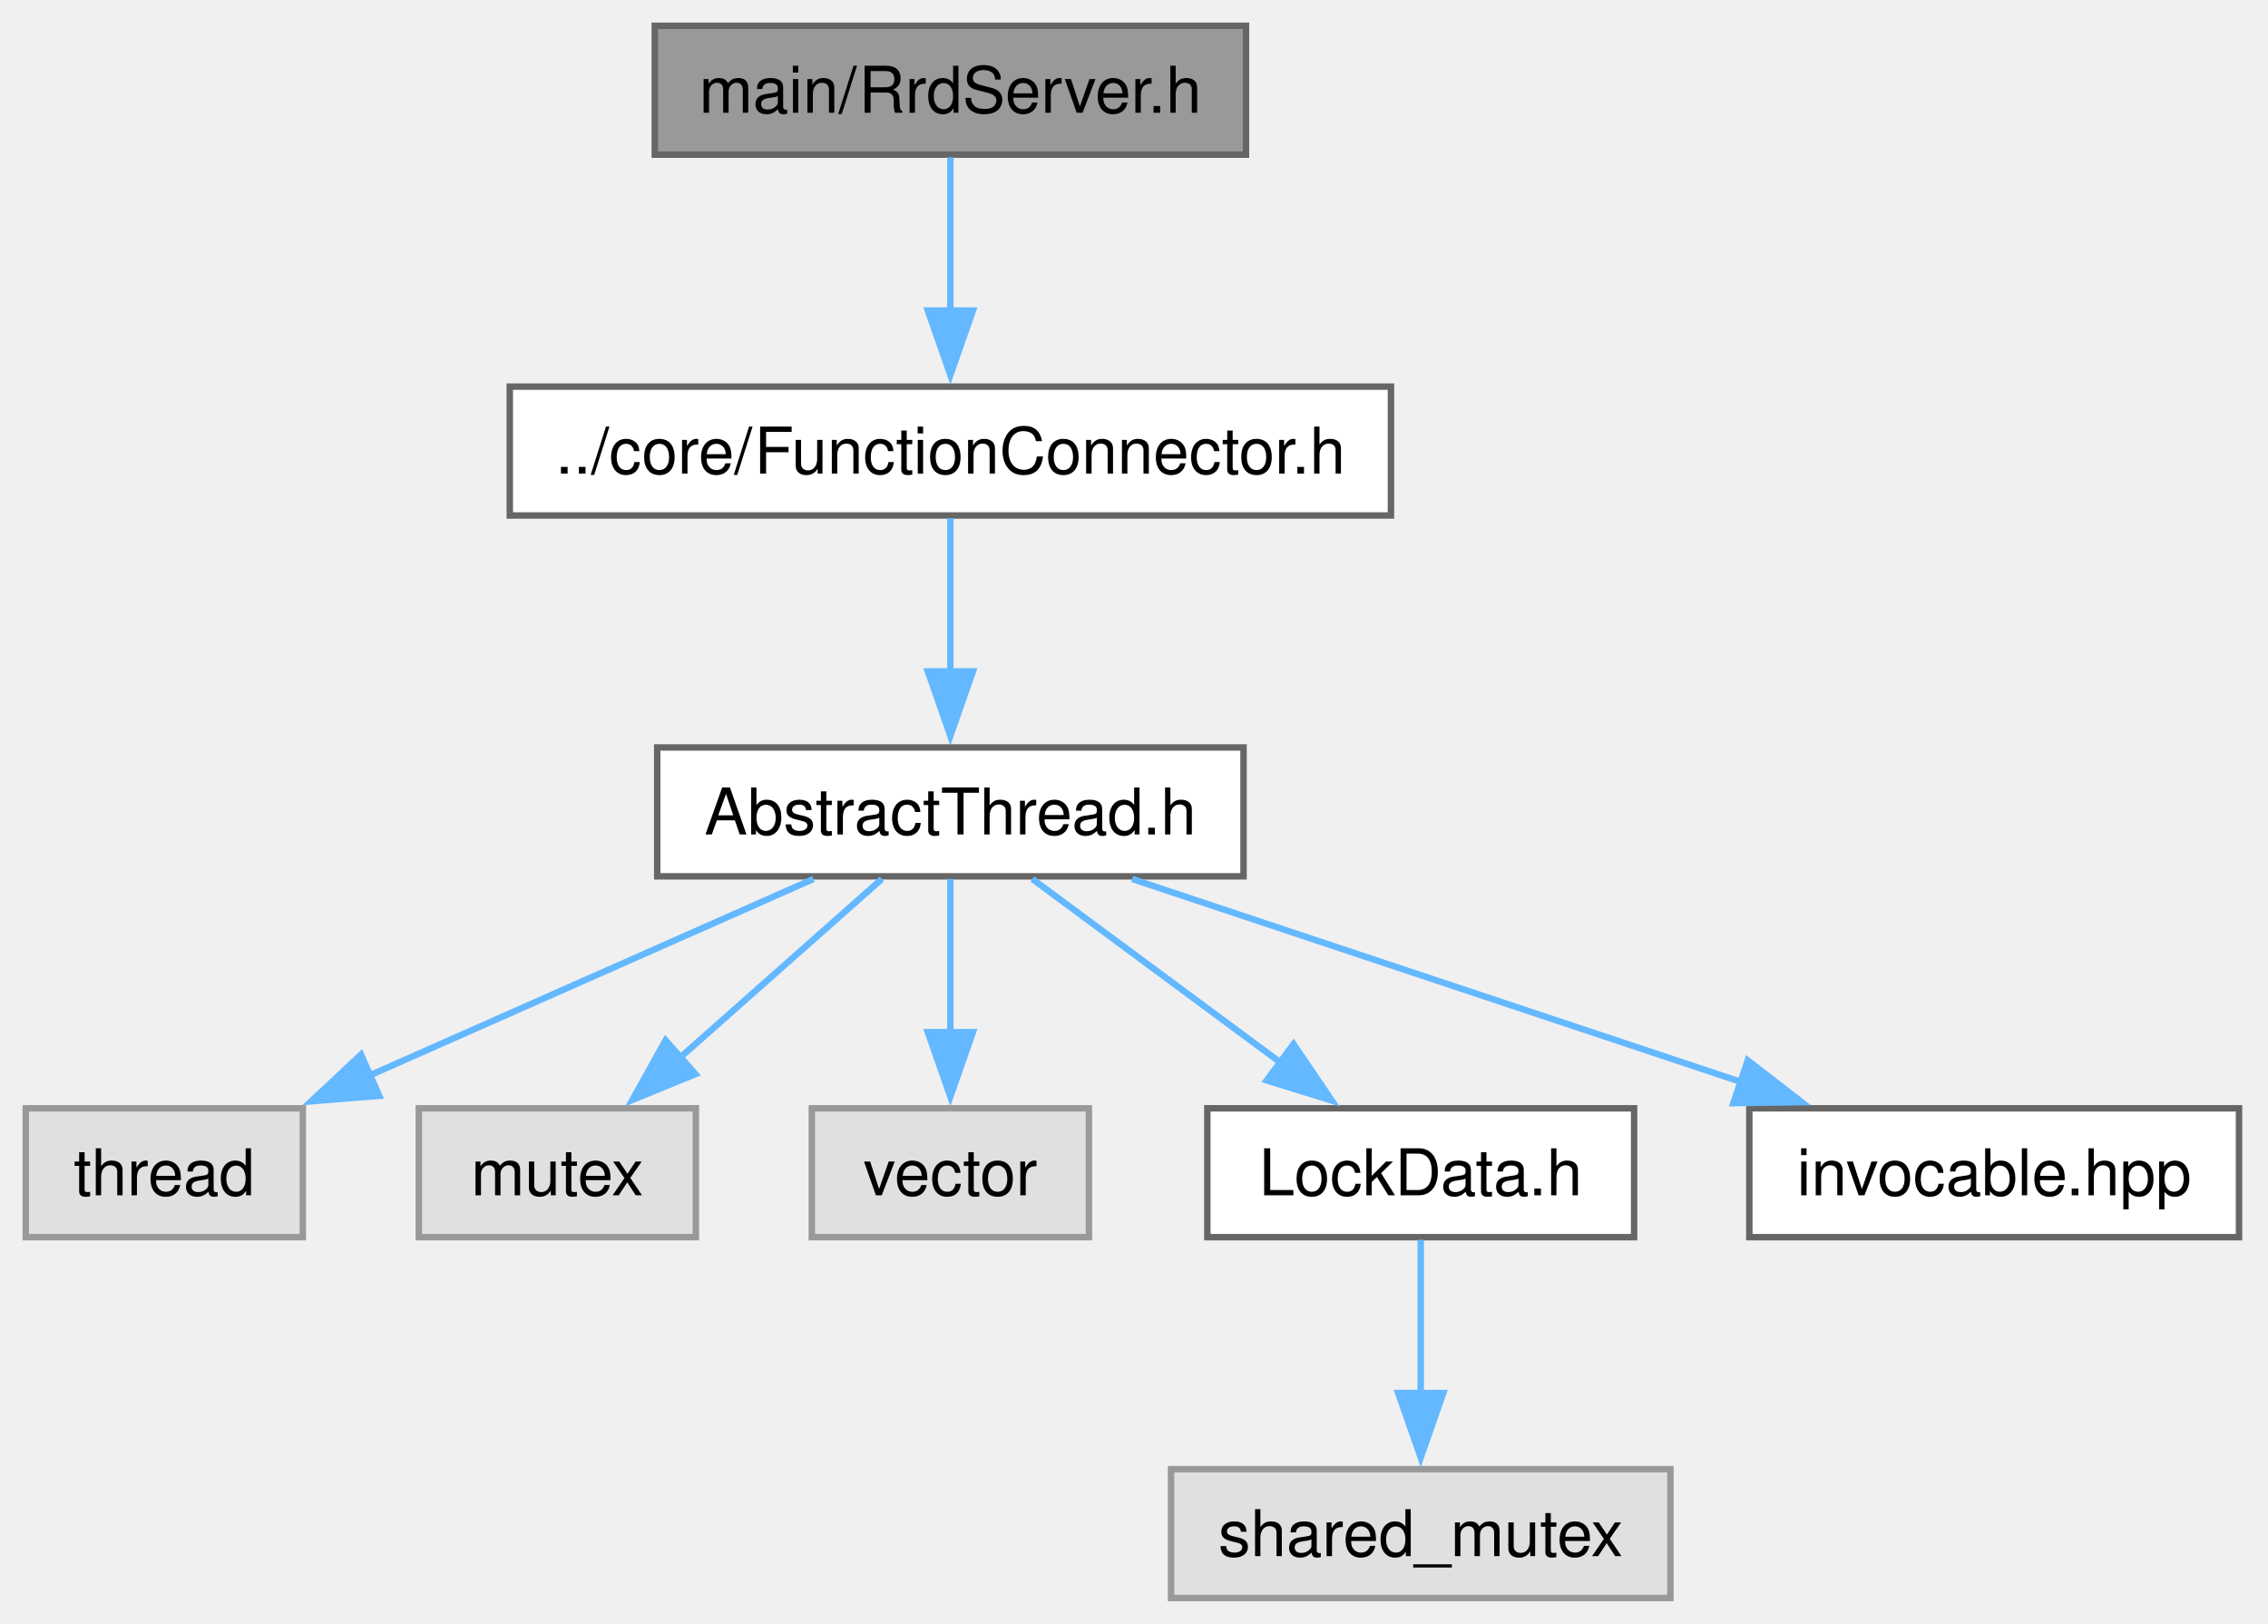
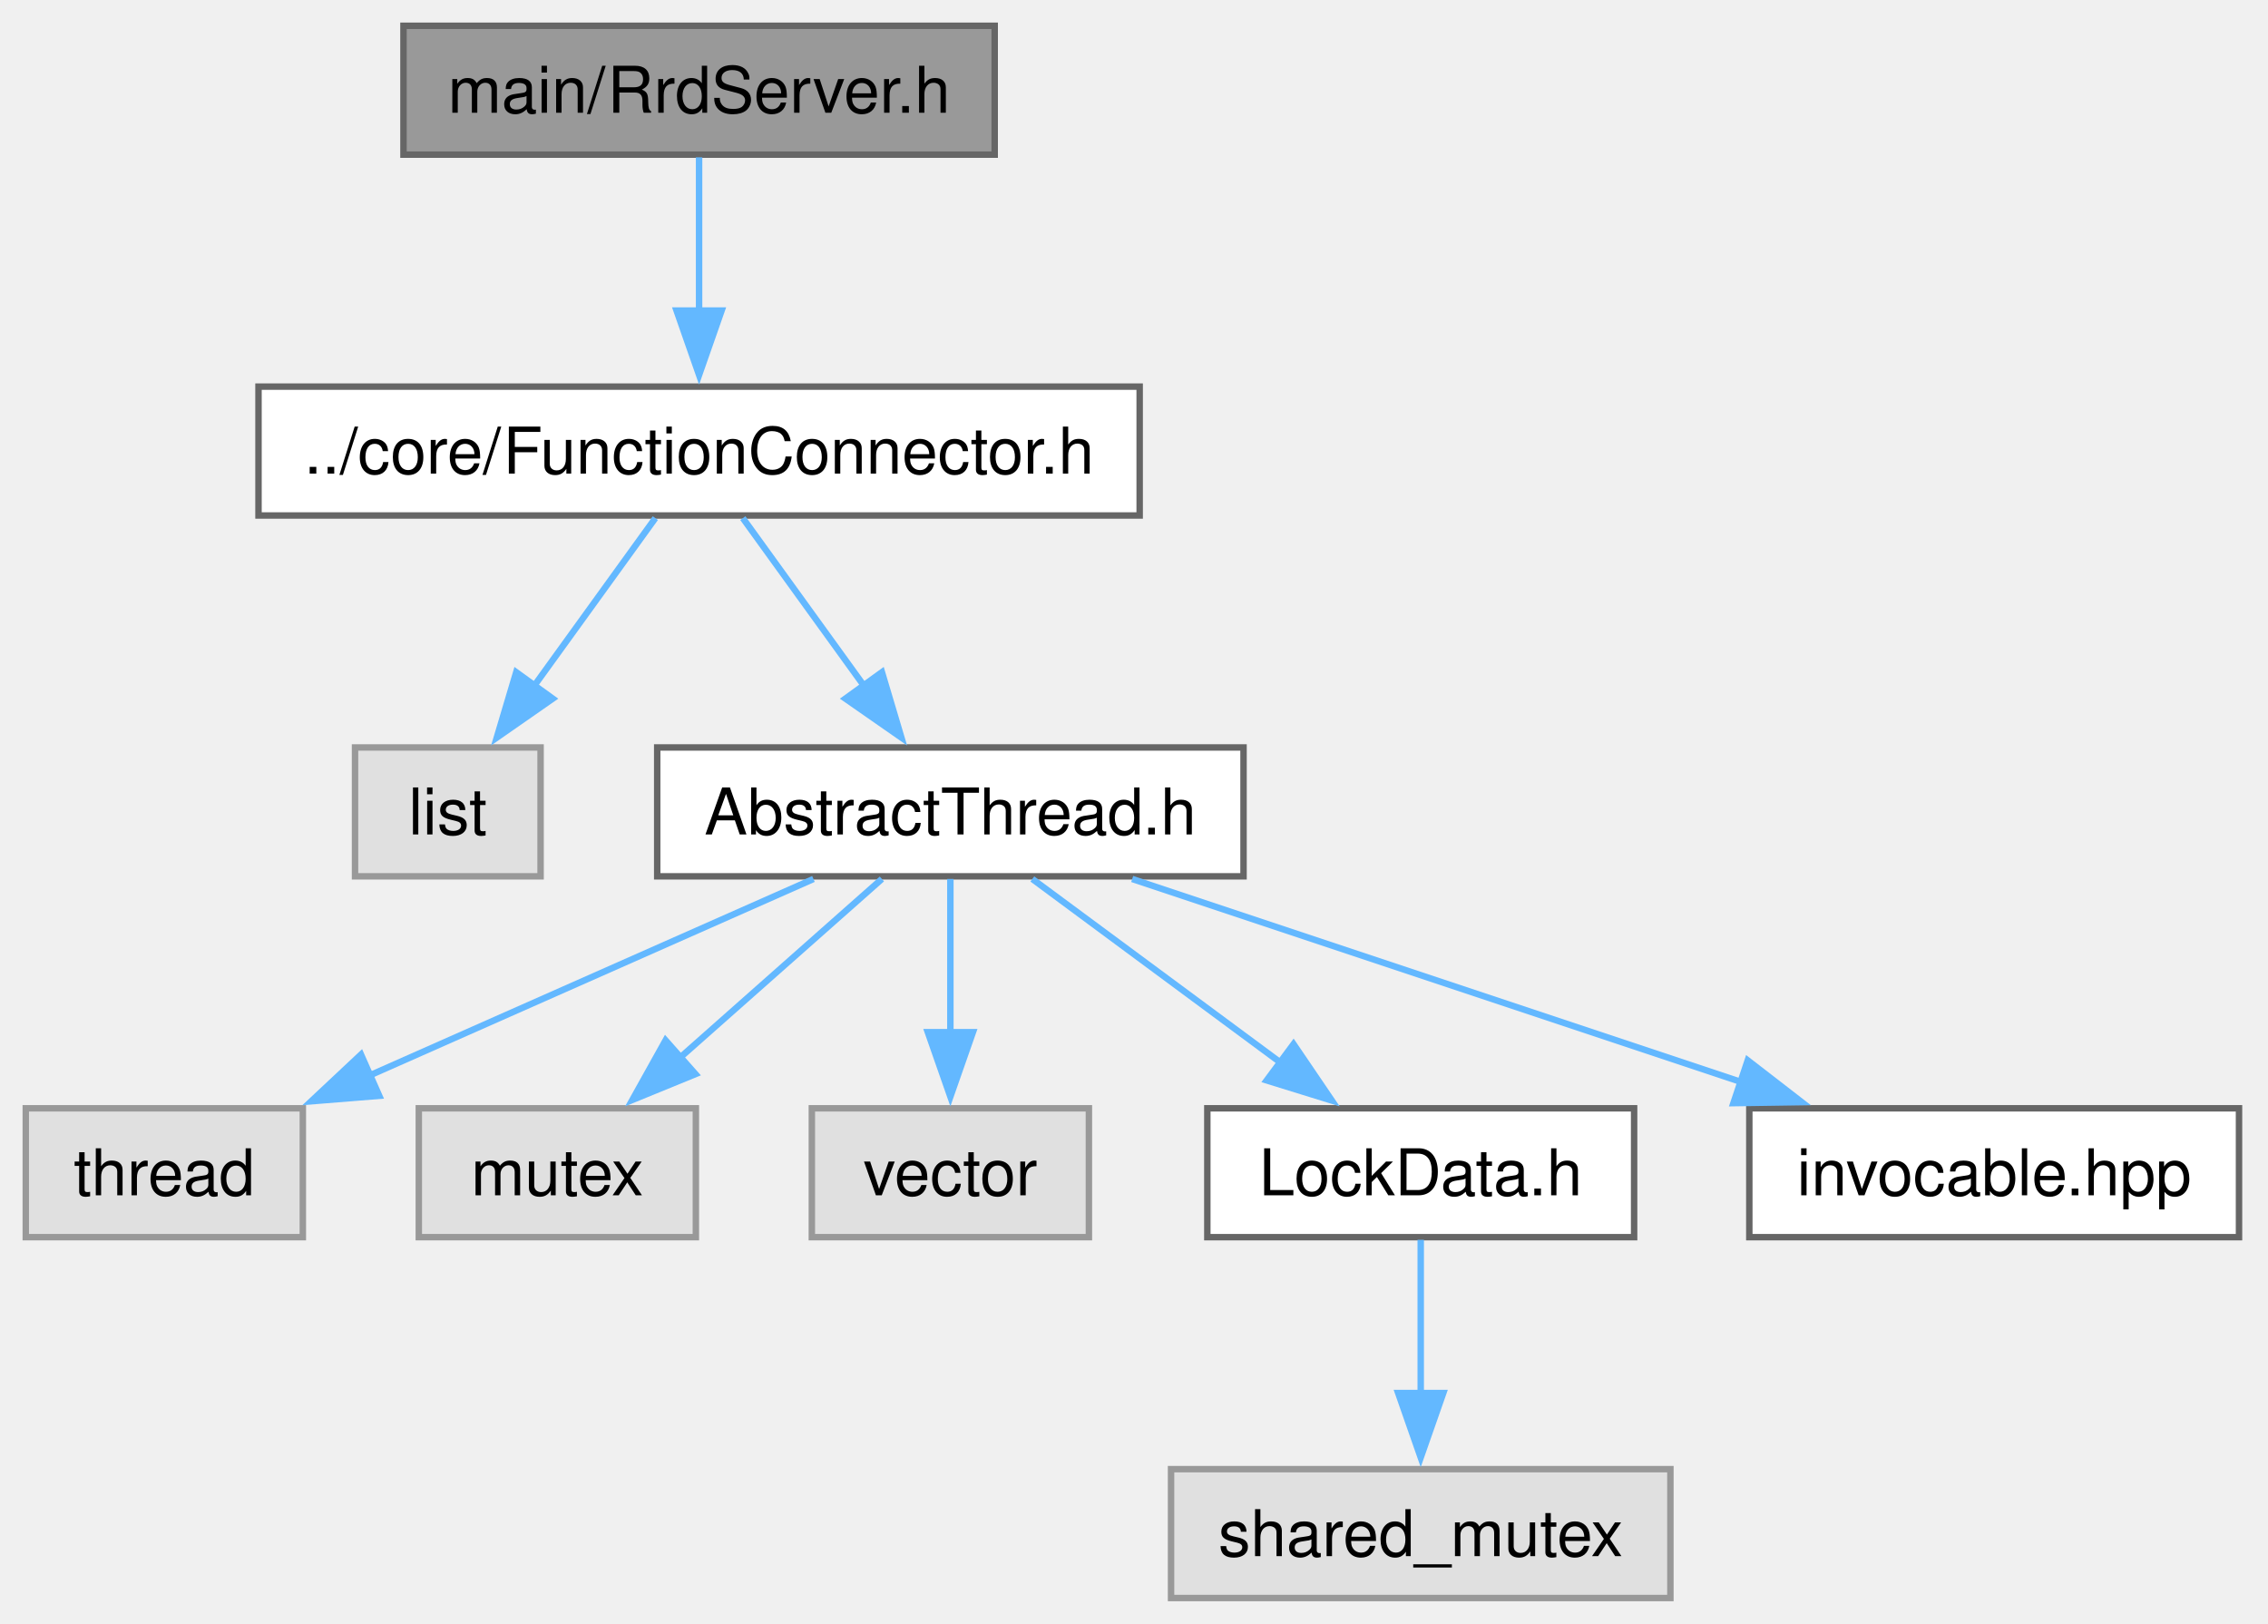
<svg xmlns="http://www.w3.org/2000/svg" xmlns:xlink="http://www.w3.org/1999/xlink" width="352pt" height="252pt" viewBox="0.00 0.00 352.00 252.00">
  <g id="graph0" class="graph" transform="scale(1 1) rotate(0) translate(4 248)">
    <g id="Node000001" class="node">
      <g id="a_Node000001">
        <a xlink:title="The RrdServer class.">
-           <polygon fill="#999999" stroke="#666666" points="189.38,-244 97.62,-244 97.62,-224 189.38,-224 189.38,-244" />
-           <text xml:space="preserve" text-anchor="middle" x="143.5" y="-230.5" font-family="Helvetica,sans-Serif" font-size="10.00">main/RrdServer.h</text>
+           <polygon fill="#999999" stroke="#666666" points="150.38,-244 58.62,-244 58.62,-224 150.38,-224 150.38,-244" />
+           <text xml:space="preserve" text-anchor="middle" x="104.5" y="-230.5" font-family="Helvetica,sans-Serif" font-size="10.00">main/RrdServer.h</text>
        </a>
      </g>
    </g>
    <g id="Node000002" class="node">
      <g id="a_Node000002">
        <a xlink:href="FunctionConnector_8h.html" target="_top" xlink:title="The AbstractFunctionConnector, FunctionConnector, FunctionConnectorProtected, FunctionConnectionGuard...">
-           <polygon fill="white" stroke="#666666" points="211.88,-188 75.12,-188 75.12,-168 211.88,-168 211.88,-188" />
-           <text xml:space="preserve" text-anchor="middle" x="143.5" y="-174.5" font-family="Helvetica,sans-Serif" font-size="10.00">../core/FunctionConnector.h</text>
+           <polygon fill="white" stroke="#666666" points="172.88,-188 36.12,-188 36.12,-168 172.88,-168 172.88,-188" />
+           <text xml:space="preserve" text-anchor="middle" x="104.5" y="-174.5" font-family="Helvetica,sans-Serif" font-size="10.00">../core/FunctionConnector.h</text>
        </a>
      </g>
    </g>
    <g id="edge1_Node000001_Node000002" class="edge">
      <g id="a_edge1_Node000001_Node000002">
        <a xlink:title=" ">
-           <path fill="none" stroke="#63b8ff" d="M143.5,-223.59C143.5,-217.01 143.5,-207.96 143.5,-199.73" />
-           <polygon fill="#63b8ff" stroke="#63b8ff" points="147,-199.81 143.5,-189.81 140,-199.81 147,-199.81" />
+           <path fill="none" stroke="#63b8ff" d="M104.5,-223.59C104.5,-217.01 104.5,-207.96 104.5,-199.73" />
+           <polygon fill="#63b8ff" stroke="#63b8ff" points="108,-199.81 104.5,-189.81 101,-199.81 108,-199.81" />
        </a>
      </g>
    </g>
    <g id="Node000003" class="node">
      <g id="a_Node000003">
+         <a xlink:title=" ">
+           <polygon fill="#e0e0e0" stroke="#999999" points="79.9,-132 51.1,-132 51.1,-112 79.9,-112 79.9,-132" />
+           <text xml:space="preserve" text-anchor="middle" x="65.5" y="-118.5" font-family="Helvetica,sans-Serif" font-size="10.00">list</text>
+         </a>
+       </g>
+     </g>
+     <g id="edge2_Node000002_Node000003" class="edge">
+       <g id="a_edge2_Node000002_Node000003">
+         <a xlink:title=" ">
+           <path fill="none" stroke="#63b8ff" d="M97.71,-167.59C92.51,-160.39 85.17,-150.23 78.81,-141.43" />
+           <polygon fill="#63b8ff" stroke="#63b8ff" points="81.79,-139.58 73.1,-133.53 76.12,-143.68 81.79,-139.58" />
+         </a>
+       </g>
+     </g>
+     <g id="Node000004" class="node">
+       <g id="a_Node000004">
        <a xlink:href="AbstractThread_8h.html" target="_top" xlink:title="The AbstractThread class.">
          <polygon fill="white" stroke="#666666" points="189,-132 98,-132 98,-112 189,-112 189,-132" />
          <text xml:space="preserve" text-anchor="middle" x="143.5" y="-118.5" font-family="Helvetica,sans-Serif" font-size="10.00">AbstractThread.h</text>
        </a>
      </g>
    </g>
-     <g id="edge2_Node000002_Node000003" class="edge">
-       <g id="a_edge2_Node000002_Node000003">
+     <g id="edge3_Node000002_Node000004" class="edge">
+       <g id="a_edge3_Node000002_Node000004">
        <a xlink:title=" ">
-           <path fill="none" stroke="#63b8ff" d="M143.5,-167.59C143.5,-161.01 143.5,-151.96 143.5,-143.73" />
-           <polygon fill="#63b8ff" stroke="#63b8ff" points="147,-143.81 143.5,-133.81 140,-143.81 147,-143.81" />
+           <path fill="none" stroke="#63b8ff" d="M111.29,-167.59C116.49,-160.39 123.83,-150.23 130.19,-141.43" />
+           <polygon fill="#63b8ff" stroke="#63b8ff" points="132.88,-143.68 135.9,-133.53 127.21,-139.58 132.88,-143.68" />
        </a>
      </g>
    </g>
-     <g id="Node000004" class="node">
-       <g id="a_Node000004">
+     <g id="Node000005" class="node">
+       <g id="a_Node000005">
        <a xlink:title=" ">
          <polygon fill="#e0e0e0" stroke="#999999" points="43,-76 0,-76 0,-56 43,-56 43,-76" />
          <text xml:space="preserve" text-anchor="middle" x="21.5" y="-62.5" font-family="Helvetica,sans-Serif" font-size="10.00">thread</text>
        </a>
      </g>
    </g>
-     <g id="edge3_Node000003_Node000004" class="edge">
-       <g id="a_edge3_Node000003_Node000004">
+     <g id="edge4_Node000004_Node000005" class="edge">
+       <g id="a_edge4_Node000004_Node000005">
        <a xlink:title=" ">
          <path fill="none" stroke="#63b8ff" d="M122.25,-111.59C103.21,-103.17 75.02,-90.69 53.3,-81.07" />
          <polygon fill="#63b8ff" stroke="#63b8ff" points="54.86,-77.94 44.3,-77.09 52.03,-84.34 54.86,-77.94" />
        </a>
      </g>
    </g>
-     <g id="Node000005" class="node">
-       <g id="a_Node000005">
+     <g id="Node000006" class="node">
+       <g id="a_Node000006">
        <a xlink:title=" ">
          <polygon fill="#e0e0e0" stroke="#999999" points="104,-76 61,-76 61,-56 104,-56 104,-76" />
          <text xml:space="preserve" text-anchor="middle" x="82.5" y="-62.5" font-family="Helvetica,sans-Serif" font-size="10.00">mutex</text>
        </a>
      </g>
    </g>
-     <g id="edge4_Node000003_Node000005" class="edge">
-       <g id="a_edge4_Node000003_Node000005">
+     <g id="edge5_Node000004_Node000006" class="edge">
+       <g id="a_edge5_Node000004_Node000006">
        <a xlink:title=" ">
          <path fill="none" stroke="#63b8ff" d="M132.87,-111.59C124.22,-103.93 111.77,-92.91 101.42,-83.75" />
          <polygon fill="#63b8ff" stroke="#63b8ff" points="103.94,-81.31 94.14,-77.3 99.3,-86.55 103.94,-81.31" />
        </a>
      </g>
    </g>
-     <g id="Node000006" class="node">
-       <g id="a_Node000006">
+     <g id="Node000007" class="node">
+       <g id="a_Node000007">
        <a xlink:title=" ">
          <polygon fill="#e0e0e0" stroke="#999999" points="165,-76 122,-76 122,-56 165,-56 165,-76" />
          <text xml:space="preserve" text-anchor="middle" x="143.5" y="-62.5" font-family="Helvetica,sans-Serif" font-size="10.00">vector</text>
        </a>
      </g>
    </g>
-     <g id="edge5_Node000003_Node000006" class="edge">
-       <g id="a_edge5_Node000003_Node000006">
+     <g id="edge6_Node000004_Node000007" class="edge">
+       <g id="a_edge6_Node000004_Node000007">
        <a xlink:title=" ">
          <path fill="none" stroke="#63b8ff" d="M143.5,-111.59C143.5,-105.01 143.5,-95.96 143.5,-87.73" />
          <polygon fill="#63b8ff" stroke="#63b8ff" points="147,-87.81 143.5,-77.81 140,-87.81 147,-87.81" />
        </a>
      </g>
    </g>
-     <g id="Node000007" class="node">
-       <g id="a_Node000007">
+     <g id="Node000008" class="node">
+       <g id="a_Node000008">
        <a xlink:href="LockData_8h.html" target="_top" xlink:title="The LockData class.">
          <polygon fill="white" stroke="#666666" points="249.62,-76 183.38,-76 183.38,-56 249.62,-56 249.62,-76" />
          <text xml:space="preserve" text-anchor="middle" x="216.5" y="-62.5" font-family="Helvetica,sans-Serif" font-size="10.00">LockData.h</text>
        </a>
      </g>
    </g>
-     <g id="edge6_Node000003_Node000007" class="edge">
-       <g id="a_edge6_Node000003_Node000007">
+     <g id="edge7_Node000004_Node000008" class="edge">
+       <g id="a_edge7_Node000004_Node000008">
        <a xlink:title=" ">
          <path fill="none" stroke="#63b8ff" d="M156.22,-111.59C166.89,-103.7 182.38,-92.24 194.98,-82.92" />
          <polygon fill="#63b8ff" stroke="#63b8ff" points="196.76,-85.96 202.71,-77.2 192.59,-80.33 196.76,-85.96" />
        </a>
      </g>
    </g>
-     <g id="Node000009" class="node">
-       <g id="a_Node000009">
+     <g id="Node000010" class="node">
+       <g id="a_Node000010">
        <a xlink:href="invocable_8hpp_source.html" target="_top" xlink:title=" ">
          <polygon fill="white" stroke="#666666" points="343.5,-76 267.5,-76 267.5,-56 343.5,-56 343.5,-76" />
          <text xml:space="preserve" text-anchor="middle" x="305.5" y="-62.5" font-family="Helvetica,sans-Serif" font-size="10.00">invocable.hpp</text>
        </a>
      </g>
    </g>
-     <g id="edge8_Node000003_Node000009" class="edge">
-       <g id="a_edge8_Node000003_Node000009">
+     <g id="edge9_Node000004_Node000010" class="edge">
+       <g id="a_edge9_Node000004_Node000010">
        <a xlink:title=" ">
          <path fill="none" stroke="#63b8ff" d="M171.72,-111.59C197.92,-102.86 237.18,-89.77 266.4,-80.03" />
          <polygon fill="#63b8ff" stroke="#63b8ff" points="267.25,-83.44 275.63,-76.96 265.03,-76.8 267.25,-83.44" />
        </a>
      </g>
    </g>
-     <g id="Node000008" class="node">
-       <g id="a_Node000008">
+     <g id="Node000009" class="node">
+       <g id="a_Node000009">
        <a xlink:title=" ">
          <polygon fill="#e0e0e0" stroke="#999999" points="255.25,-20 177.75,-20 177.75,0 255.25,0 255.25,-20" />
          <text xml:space="preserve" text-anchor="middle" x="216.5" y="-6.5" font-family="Helvetica,sans-Serif" font-size="10.00">shared_mutex</text>
        </a>
      </g>
    </g>
-     <g id="edge7_Node000007_Node000008" class="edge">
-       <g id="a_edge7_Node000007_Node000008">
+     <g id="edge8_Node000008_Node000009" class="edge">
+       <g id="a_edge8_Node000008_Node000009">
        <a xlink:title=" ">
          <path fill="none" stroke="#63b8ff" d="M216.5,-55.59C216.5,-49.01 216.5,-39.96 216.5,-31.73" />
          <polygon fill="#63b8ff" stroke="#63b8ff" points="220,-31.81 216.5,-21.81 213,-31.81 220,-31.81" />
        </a>
      </g>
    </g>
  </g>
</svg>
